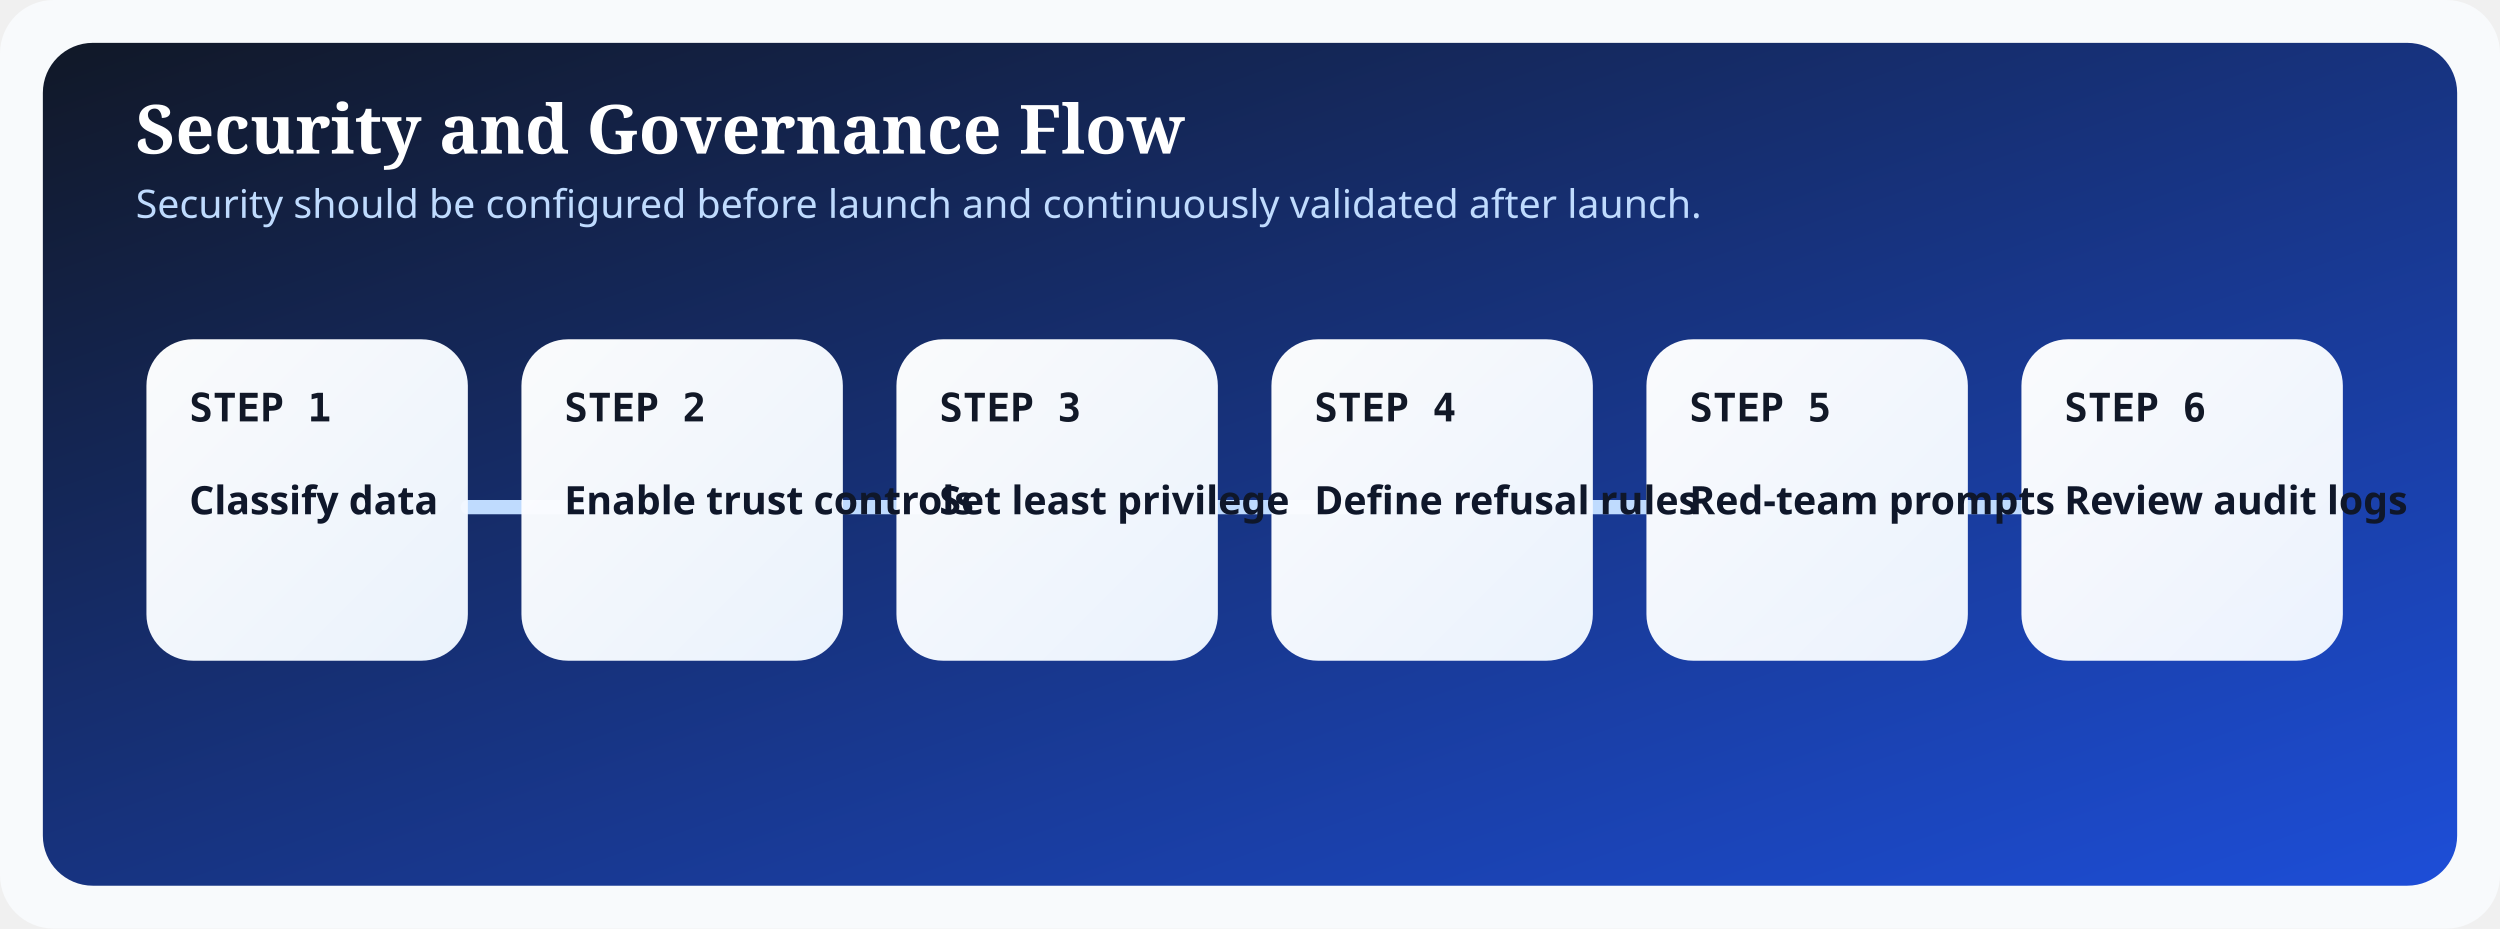
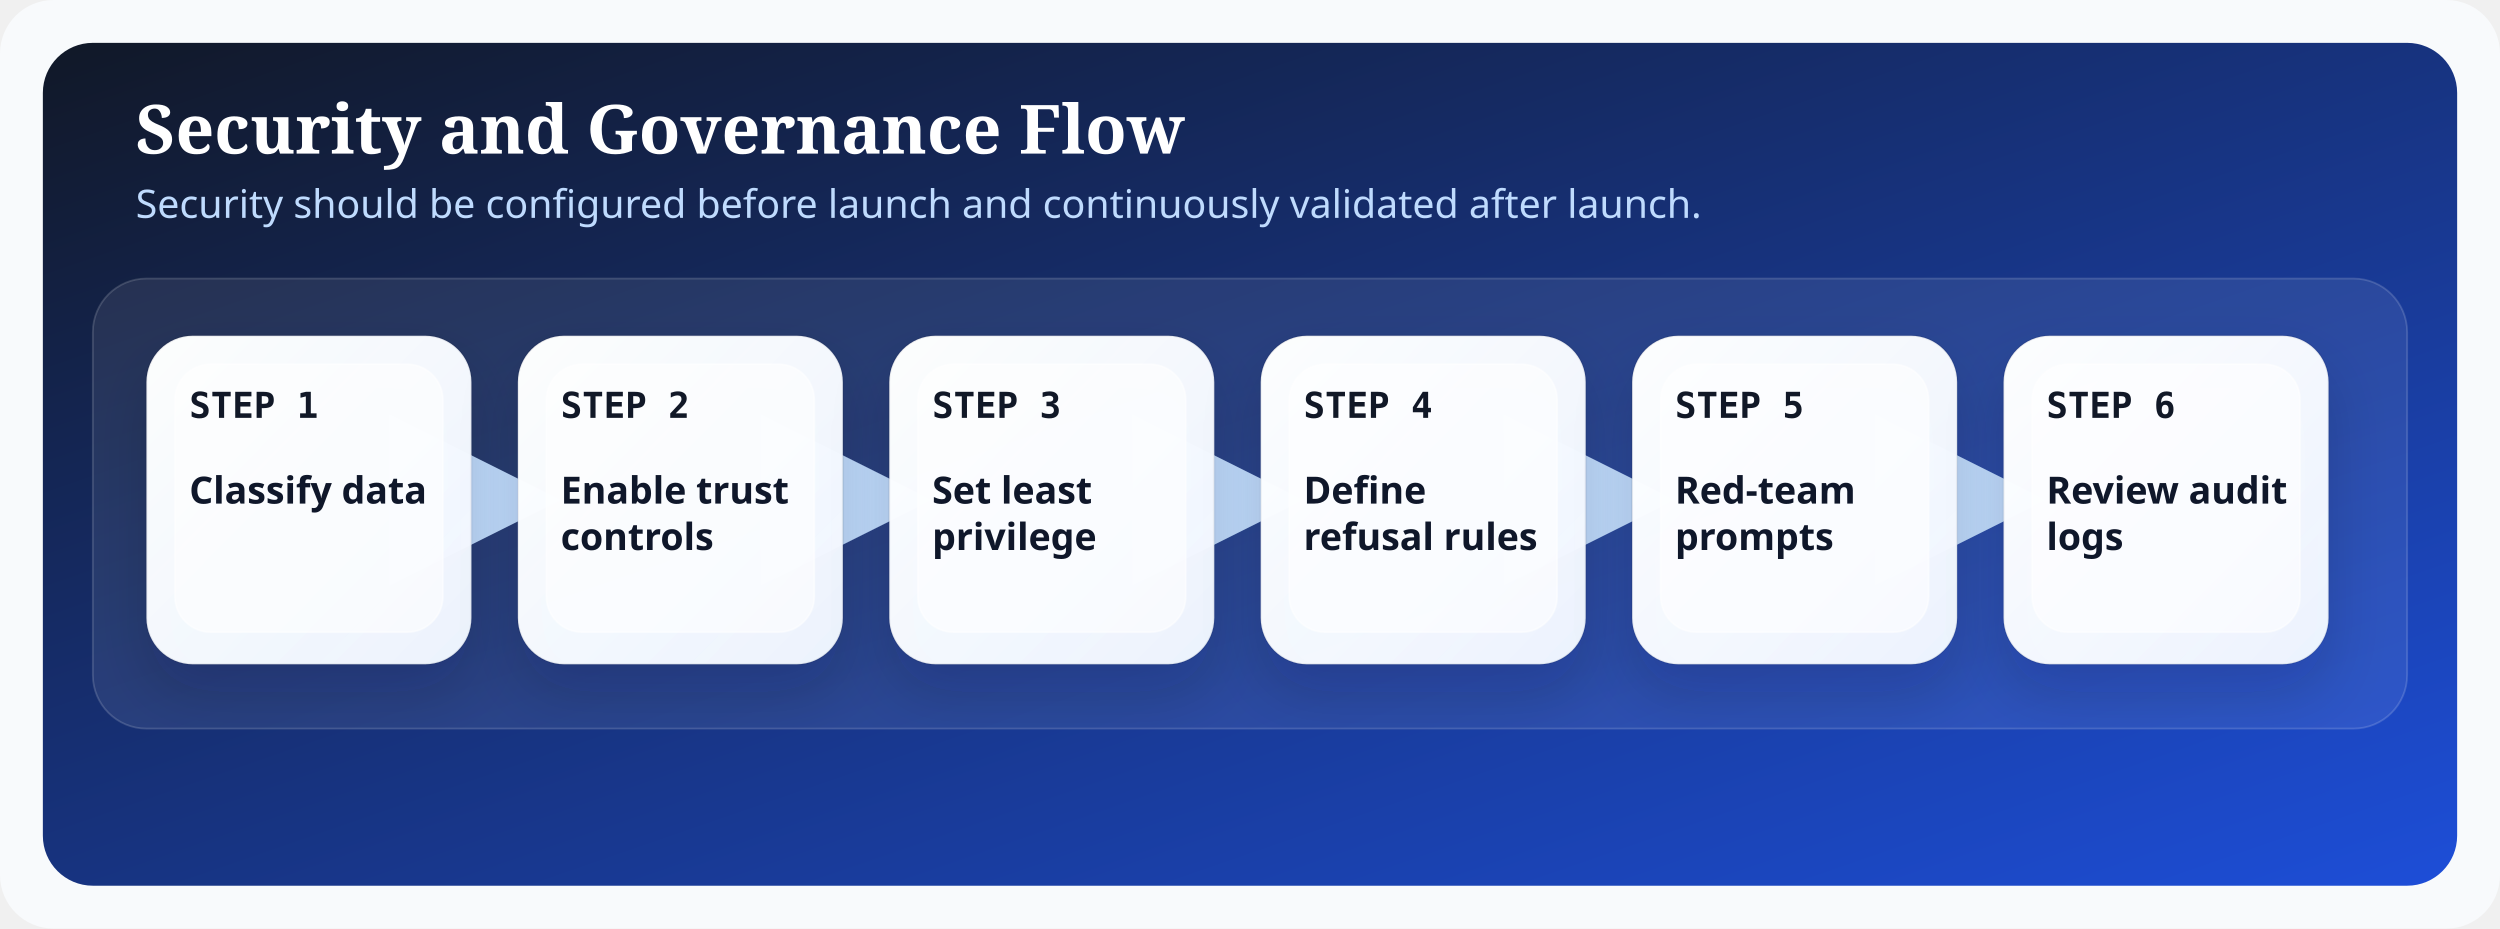
<svg xmlns="http://www.w3.org/2000/svg" width="1400" height="520" viewBox="0 0 1400 520" role="img" aria-labelledby="title desc">
  <defs>
    <linearGradient id="flowbg" x1="0%" x2="100%" y1="0%" y2="100%">
      <stop offset="0%" stop-color="#111827" />
      <stop offset="100%" stop-color="#1d4ed8" />
    </linearGradient>
    <linearGradient id="flowcard" x1="0%" x2="100%" y1="0%" y2="100%">
-       <stop offset="0%" stop-color="#ffffff" stop-opacity="0.98" />
+       <stop offset="0%" stop-color="#ffffff" stop-opacity="0.99" />
      <stop offset="100%" stop-color="#eff6ff" stop-opacity="0.98" />
    </linearGradient>
+     <filter id="flowshadow" x="-20%" y="-20%" width="140%" height="140%">
+       <feDropShadow dx="0" dy="16" stdDeviation="16" flood-color="#0f172a" flood-opacity="0.16" />
+     </filter>
+     <marker id="flowarrow" markerWidth="12" markerHeight="12" refX="9" refY="6" orient="auto">
+       <path d="M0,0 L12,6 L0,12 z" fill="#bfdbfe" />
+     </marker>
  </defs>
  <rect width="1400" height="520" rx="30" fill="#f8fafc" />
  <rect x="24" y="24" width="1352" height="472" rx="28" fill="url(#flowbg)" />
+   <rect x="52" y="156" width="1296" height="252" rx="30" fill="rgba(255,255,255,0.08)" stroke="rgba(255,255,255,0.16)" />
  <text x="76" y="86" font-family="'Merriweather', serif" font-size="38" fill="#ffffff" font-weight="700">Security and Governance Flow</text>
  <text x="76" y="122" font-family="'Source Sans 3', sans-serif" font-size="22" fill="#bfdbfe">Security should be configured before launch and continuously validated after launch.</text>
-   <path d="M262 284 H336" stroke="#bfdbfe" stroke-width="8" stroke-linecap="round" />
-   <path d="M472 284 H546" stroke="#bfdbfe" stroke-width="8" stroke-linecap="round" />
-   <path d="M682 284 H756" stroke="#bfdbfe" stroke-width="8" stroke-linecap="round" />
-   <path d="M892 284 H966" stroke="#bfdbfe" stroke-width="8" stroke-linecap="round" />
-   <path d="M1102 284 H1176" stroke="#bfdbfe" stroke-width="8" stroke-linecap="round" />
-   <rect x="82" y="190" width="180" height="180" rx="26" fill="url(#flowcard)" />
-   <rect x="292" y="190" width="180" height="180" rx="26" fill="url(#flowcard)" />
-   <rect x="502" y="190" width="180" height="180" rx="26" fill="url(#flowcard)" />
-   <rect x="712" y="190" width="180" height="180" rx="26" fill="url(#flowcard)" />
-   <rect x="922" y="190" width="180" height="180" rx="26" fill="url(#flowcard)" />
-   <rect x="1132" y="190" width="180" height="180" rx="26" fill="url(#flowcard)" />
-   <text x="106" y="236" font-family="'IBM Plex Mono', monospace" font-size="22" fill="#111827" font-weight="700">STEP 1</text>
-   <text x="316" y="236" font-family="'IBM Plex Mono', monospace" font-size="22" fill="#111827" font-weight="700">STEP 2</text>
-   <text x="526" y="236" font-family="'IBM Plex Mono', monospace" font-size="22" fill="#111827" font-weight="700">STEP 3</text>
-   <text x="736" y="236" font-family="'IBM Plex Mono', monospace" font-size="22" fill="#111827" font-weight="700">STEP 4</text>
-   <text x="946" y="236" font-family="'IBM Plex Mono', monospace" font-size="22" fill="#111827" font-weight="700">STEP 5</text>
-   <text x="1156" y="236" font-family="'IBM Plex Mono', monospace" font-size="22" fill="#111827" font-weight="700">STEP 6</text>
-   <text x="106" y="288" font-family="'Source Sans 3', sans-serif" font-size="22" fill="#0f172a" font-weight="700">Classify data</text>
-   <text x="316" y="288" font-family="'Source Sans 3', sans-serif" font-size="22" fill="#0f172a" font-weight="700">Enable trust controls</text>
-   <text x="526" y="288" font-family="'Source Sans 3', sans-serif" font-size="22" fill="#0f172a" font-weight="700">Set least privilege</text>
-   <text x="736" y="288" font-family="'Source Sans 3', sans-serif" font-size="22" fill="#0f172a" font-weight="700">Define refusal rules</text>
-   <text x="946" y="288" font-family="'Source Sans 3', sans-serif" font-size="22" fill="#0f172a" font-weight="700">Red-team prompts</text>
-   <text x="1156" y="288" font-family="'Source Sans 3', sans-serif" font-size="22" fill="#0f172a" font-weight="700">Review audit logs</text>
+   <path d="M264 280 H290" stroke="#bfdbfe" stroke-width="8" stroke-linecap="round" marker-end="url(#flowarrow)" />
+   <path d="M472 280 H498" stroke="#bfdbfe" stroke-width="8" stroke-linecap="round" marker-end="url(#flowarrow)" />
+   <path d="M680 280 H706" stroke="#bfdbfe" stroke-width="8" stroke-linecap="round" marker-end="url(#flowarrow)" />
+   <path d="M888 280 H914" stroke="#bfdbfe" stroke-width="8" stroke-linecap="round" marker-end="url(#flowarrow)" />
+   <path d="M1096 280 H1122" stroke="#bfdbfe" stroke-width="8" stroke-linecap="round" marker-end="url(#flowarrow)" />
+   <g>
+     <rect x="82" y="188" width="182" height="184" rx="26" fill="url(#flowcard)" stroke="rgba(15,23,42,0.08)" filter="url(#flowshadow)" />
+     <rect x="98" y="204" width="150" height="150" rx="20" fill="rgba(255,255,255,0.58)" stroke="rgba(255,255,255,0.5)" />
+     <text x="106" y="234" font-family="'IBM Plex Mono', monospace" font-size="20" fill="#111827" font-weight="700">STEP 1</text>
+     <text x="106" y="282" font-family="'Source Sans 3', sans-serif" font-size="21" fill="#0f172a" font-weight="700">
+       <tspan x="106" dy="0">Classify data</tspan>
+     </text>
+   </g>
+   <g>
+     <rect x="290" y="188" width="182" height="184" rx="26" fill="url(#flowcard)" stroke="rgba(15,23,42,0.08)" filter="url(#flowshadow)" />
+     <rect x="306" y="204" width="150" height="150" rx="20" fill="rgba(255,255,255,0.58)" stroke="rgba(255,255,255,0.5)" />
+     <text x="314" y="234" font-family="'IBM Plex Mono', monospace" font-size="20" fill="#111827" font-weight="700">STEP 2</text>
+     <text x="314" y="282" font-family="'Source Sans 3', sans-serif" font-size="21" fill="#0f172a" font-weight="700">
+       <tspan x="314" dy="0">Enable trust</tspan>
+       <tspan x="314" dy="26">controls</tspan>
+     </text>
+   </g>
+   <g>
+     <rect x="498" y="188" width="182" height="184" rx="26" fill="url(#flowcard)" stroke="rgba(15,23,42,0.08)" filter="url(#flowshadow)" />
+     <rect x="514" y="204" width="150" height="150" rx="20" fill="rgba(255,255,255,0.58)" stroke="rgba(255,255,255,0.5)" />
+     <text x="522" y="234" font-family="'IBM Plex Mono', monospace" font-size="20" fill="#111827" font-weight="700">STEP 3</text>
+     <text x="522" y="282" font-family="'Source Sans 3', sans-serif" font-size="21" fill="#0f172a" font-weight="700">
+       <tspan x="522" dy="0">Set least</tspan>
+       <tspan x="522" dy="26">privilege</tspan>
+     </text>
+   </g>
+   <g>
+     <rect x="706" y="188" width="182" height="184" rx="26" fill="url(#flowcard)" stroke="rgba(15,23,42,0.08)" filter="url(#flowshadow)" />
+     <rect x="722" y="204" width="150" height="150" rx="20" fill="rgba(255,255,255,0.58)" stroke="rgba(255,255,255,0.5)" />
+     <text x="730" y="234" font-family="'IBM Plex Mono', monospace" font-size="20" fill="#111827" font-weight="700">STEP 4</text>
+     <text x="730" y="282" font-family="'Source Sans 3', sans-serif" font-size="21" fill="#0f172a" font-weight="700">
+       <tspan x="730" dy="0">Define</tspan>
+       <tspan x="730" dy="26">refusal rules</tspan>
+     </text>
+   </g>
+   <g>
+     <rect x="914" y="188" width="182" height="184" rx="26" fill="url(#flowcard)" stroke="rgba(15,23,42,0.08)" filter="url(#flowshadow)" />
+     <rect x="930" y="204" width="150" height="150" rx="20" fill="rgba(255,255,255,0.58)" stroke="rgba(255,255,255,0.5)" />
+     <text x="938" y="234" font-family="'IBM Plex Mono', monospace" font-size="20" fill="#111827" font-weight="700">STEP 5</text>
+     <text x="938" y="282" font-family="'Source Sans 3', sans-serif" font-size="21" fill="#0f172a" font-weight="700">
+       <tspan x="938" dy="0">Red-team</tspan>
+       <tspan x="938" dy="26">prompts</tspan>
+     </text>
+   </g>
+   <g>
+     <rect x="1122" y="188" width="182" height="184" rx="26" fill="url(#flowcard)" stroke="rgba(15,23,42,0.08)" filter="url(#flowshadow)" />
+     <rect x="1138" y="204" width="150" height="150" rx="20" fill="rgba(255,255,255,0.58)" stroke="rgba(255,255,255,0.5)" />
+     <text x="1146" y="234" font-family="'IBM Plex Mono', monospace" font-size="20" fill="#111827" font-weight="700">STEP 6</text>
+     <text x="1146" y="282" font-family="'Source Sans 3', sans-serif" font-size="21" fill="#0f172a" font-weight="700">
+       <tspan x="1146" dy="0">Review audit</tspan>
+       <tspan x="1146" dy="26">logs</tspan>
+     </text>
+   </g>
</svg>
